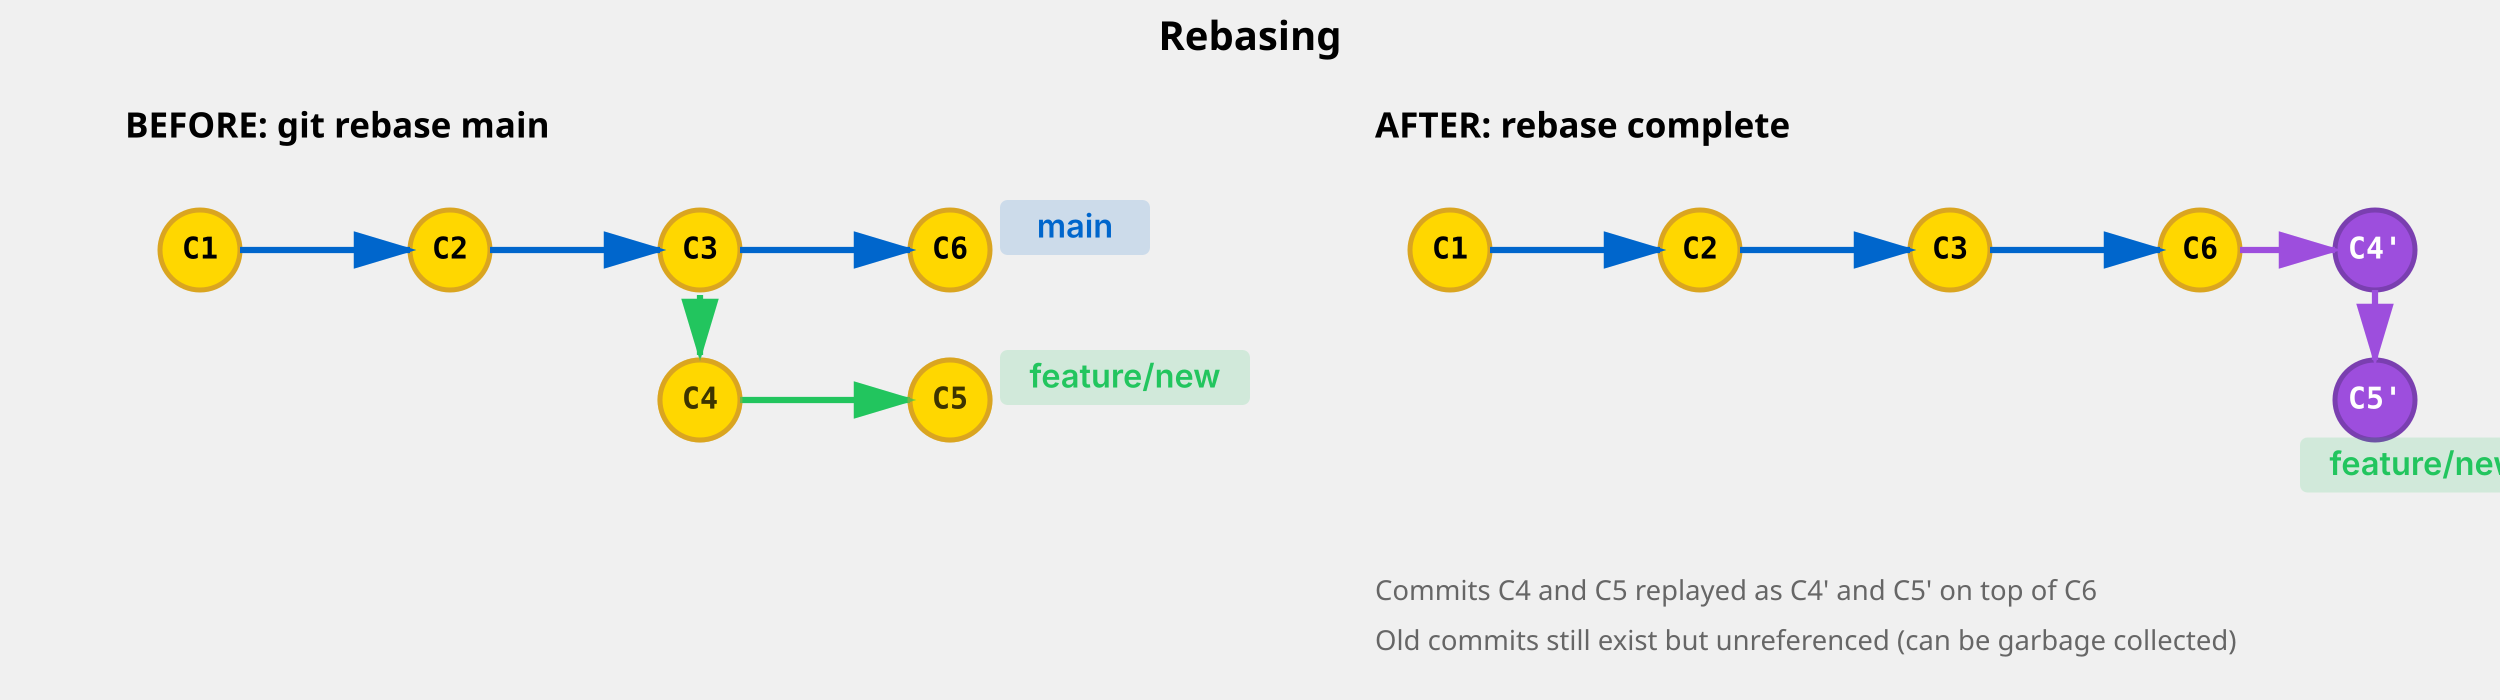
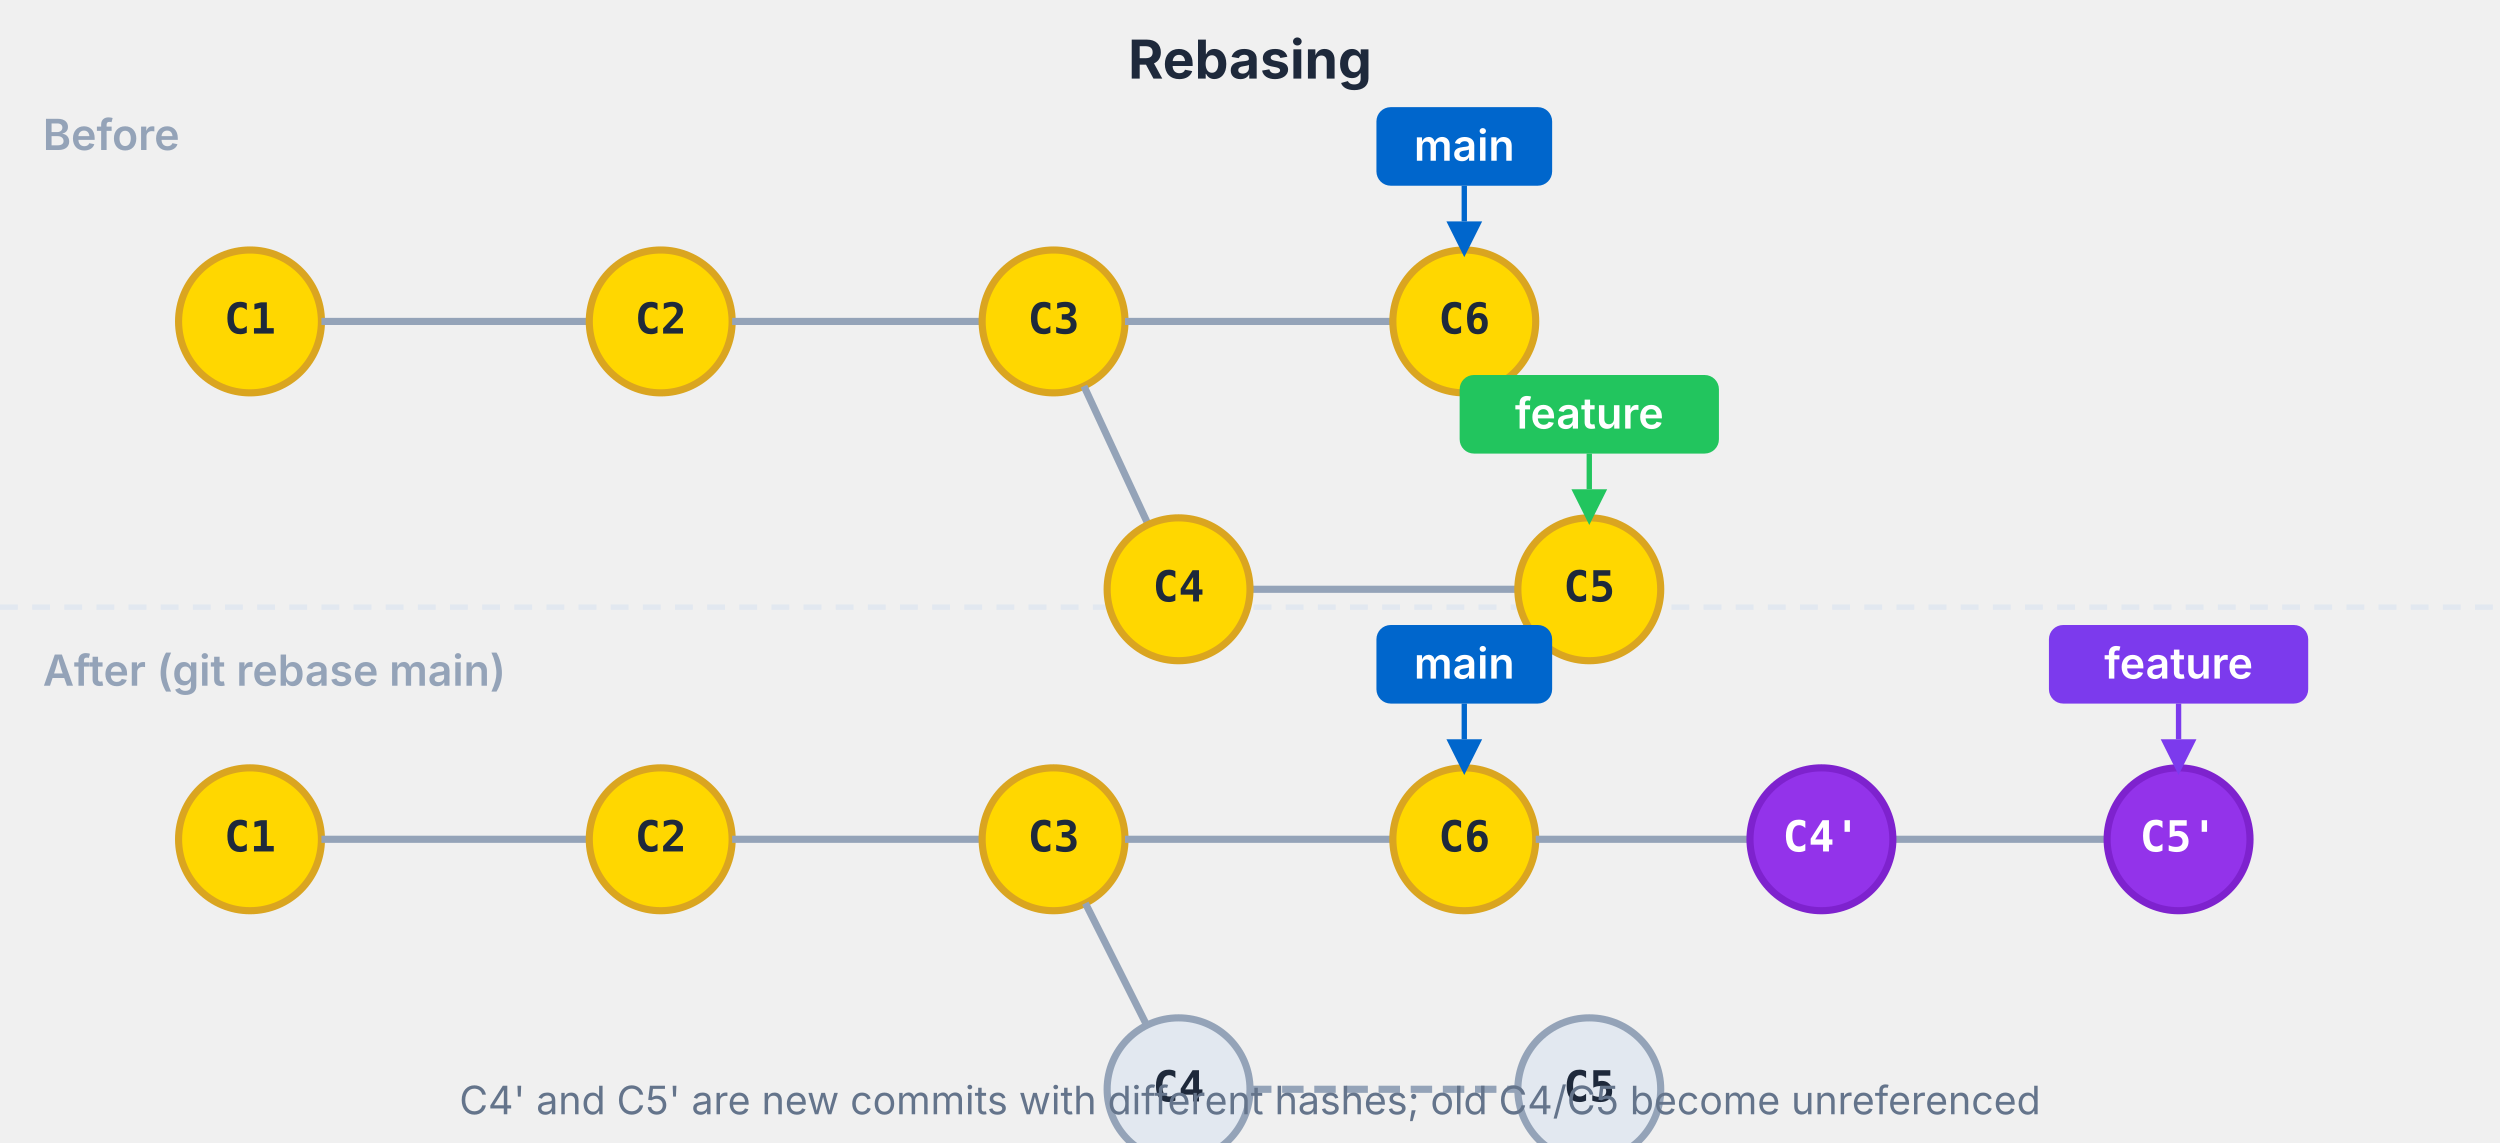
- <svg xmlns="http://www.w3.org/2000/svg" viewBox="0 0 1000 280">
-   <defs>
-     <style>
-       .commit-circle { fill: #FFD700; stroke: #DAA520; stroke-width: 2; }
-       .commit-new { fill: #9D4EDD; stroke: #7A3FB0; stroke-width: 2; }
-       .commit-text { font-family: monospace; font-size: 12px; text-anchor: middle; dominant-baseline: middle; font-weight: bold; }
-       .commit-text-light { fill: white; }
-       .branch-label { font-family: -apple-system, BlinkMacSystemFont, 'Segoe UI', sans-serif; font-size: 13px; font-weight: 600; }
-       .branch-main { fill: #0066CC; }
-       .branch-feature { fill: #22C55E; }
-       .arrow { stroke: #999; stroke-width: 2; fill: none; }
-       .arrow-main { stroke: #0066CC; stroke-width: 2.5; }
-       .arrow-feature { stroke: #22C55E; stroke-width: 2.5; }
-       .arrow-new { stroke: #9D4EDD; stroke-width: 2.5; }
-       .label-bg { opacity: 0.15; }
-       .section-title { font-size: 14px; font-weight: bold; font-family: sans-serif; }
-       .label-text { font-size: 11px; fill: #666; font-family: sans-serif; }
-       .faded { opacity: 0.4; }
-     </style>
-     <marker id="arrowhead-main" markerWidth="10" markerHeight="10" refX="9" refY="3" orient="auto">
-       <polygon points="0 0, 10 3, 0 6" fill="#0066CC" />
-     </marker>
-     <marker id="arrowhead-feature" markerWidth="10" markerHeight="10" refX="9" refY="3" orient="auto">
-       <polygon points="0 0, 10 3, 0 6" fill="#22C55E" />
-     </marker>
-     <marker id="arrowhead-new" markerWidth="10" markerHeight="10" refX="9" refY="3" orient="auto">
-       <polygon points="0 0, 10 3, 0 6" fill="#9D4EDD" />
-     </marker>
-   </defs>
-   <text x="500" y="20" style="font-size: 16px; font-weight: bold; text-anchor: middle; font-family: sans-serif;">Rebasing</text>
-   <text x="50" y="55" class="section-title">BEFORE: git rebase main</text>
-   <circle cx="80" cy="100" r="16" class="commit-circle" />
-   <text x="80" y="100" class="commit-text">C1</text>
-   <circle cx="180" cy="100" r="16" class="commit-circle" />
-   <text x="180" y="100" class="commit-text">C2</text>
-   <circle cx="280" cy="100" r="16" class="commit-circle" />
-   <text x="280" y="100" class="commit-text">C3</text>
-   <circle cx="380" cy="100" r="16" class="commit-circle" />
-   <text x="380" y="100" class="commit-text">C6</text>
-   <circle cx="280" cy="160" r="16" class="commit-circle" />
-   <text x="280" y="160" class="commit-text">C4</text>
-   <circle cx="380" cy="160" r="16" class="commit-circle" />
-   <text x="380" y="160" class="commit-text">C5</text>
-   <path d="M 96 100 L 164 100" class="arrow-main" marker-end="url(#arrowhead-main)" />
-   <path d="M 196 100 L 264 100" class="arrow-main" marker-end="url(#arrowhead-main)" />
-   <path d="M 296 100 L 364 100" class="arrow-main" marker-end="url(#arrowhead-main)" />
-   <path d="M 296 160 L 364 160" class="arrow-feature" marker-end="url(#arrowhead-feature)" />
-   <path d="M 280 118 L 280 142" class="arrow-feature" marker-end="url(#arrowhead-feature)" />
-   <rect x="400" y="80" width="60" height="22" rx="3" class="branch-main label-bg" />
-   <text x="430" y="95" class="branch-label branch-main" text-anchor="middle">main</text>
-   <rect x="400" y="140" width="100" height="22" rx="3" class="branch-feature label-bg" />
-   <text x="450" y="155" class="branch-label branch-feature" text-anchor="middle">feature/new</text>
-   <text x="550" y="55" class="section-title">AFTER: rebase complete</text>
-   <circle cx="580" cy="100" r="16" class="commit-circle" />
-   <text x="580" y="100" class="commit-text">C1</text>
-   <circle cx="680" cy="100" r="16" class="commit-circle" />
-   <text x="680" y="100" class="commit-text">C2</text>
-   <circle cx="780" cy="100" r="16" class="commit-circle" />
-   <text x="780" y="100" class="commit-text">C3</text>
-   <circle cx="880" cy="100" r="16" class="commit-circle" />
-   <text x="880" y="100" class="commit-text">C6</text>
-   <circle cx="950" cy="100" r="16" class="commit-new" />
-   <text x="950" y="100" class="commit-text commit-text-light">C4'</text>
-   <circle cx="950" cy="160" r="16" class="commit-new" />
-   <text x="950" y="160" class="commit-text commit-text-light">C5'</text>
-   <circle cx="280" cy="160" r="16" class="commit-circle faded" />
-   <text x="280" y="160" class="commit-text faded">C4</text>
-   <circle cx="380" cy="160" r="16" class="commit-circle faded" />
-   <text x="380" y="160" class="commit-text faded">C5</text>
-   <path d="M 596 100 L 664 100" class="arrow-main" marker-end="url(#arrowhead-main)" />
-   <path d="M 696 100 L 764 100" class="arrow-main" marker-end="url(#arrowhead-main)" />
-   <path d="M 796 100 L 864 100" class="arrow-main" marker-end="url(#arrowhead-main)" />
-   <path d="M 896 100 L 934 100" class="arrow-new" marker-end="url(#arrowhead-new)" />
-   <path d="M 950 116 L 950 144" class="arrow-new" marker-end="url(#arrowhead-new)" />
-   <rect x="920" y="175" width="100" height="22" rx="3" class="branch-feature label-bg" />
-   <text x="970" y="190" class="branch-label branch-feature" text-anchor="middle">feature/new</text>
-   <text x="550" y="240" class="label-text">Commits C4 and C5 replayed as C4' and C5' on top of C6</text>
-   <text x="550" y="260" class="label-text">Old commits still exist but unreferenced (can be garbage collected)</text>
+ <svg xmlns="http://www.w3.org/2000/svg" viewBox="0 0 700 320">
+   <text x="350" y="22" font-family="-apple-system, BlinkMacSystemFont, 'Segoe UI', sans-serif" font-size="15" font-weight="bold" text-anchor="middle" fill="#1e293b">Rebasing</text>
+   <text x="12" y="42" font-family="-apple-system, BlinkMacSystemFont, 'Segoe UI', sans-serif" font-size="12" font-weight="600" fill="#94a3b8">Before</text>
+   <line x1="0" y1="170" x2="700" y2="170" stroke="#e2e8f0" stroke-width="1.5" stroke-dasharray="5,4" />
+   <text x="12" y="192" font-family="-apple-system, BlinkMacSystemFont, 'Segoe UI', sans-serif" font-size="12" font-weight="600" fill="#94a3b8">After  (git rebase main)</text>
+   <circle cx="70" cy="90" r="20" fill="#FFD700" stroke="#DAA520" stroke-width="2" opacity="1" />
+   <text x="70" y="90" font-family="monospace" font-size="12" font-weight="bold" text-anchor="middle" dominant-baseline="middle" fill="#1e293b" opacity="1">C1</text>
+   <line x1="90" y1="90" x2="165" y2="90" stroke="#94a3b8" stroke-width="2" fill="none" />
+   <circle cx="185" cy="90" r="20" fill="#FFD700" stroke="#DAA520" stroke-width="2" opacity="1" />
+   <text x="185" y="90" font-family="monospace" font-size="12" font-weight="bold" text-anchor="middle" dominant-baseline="middle" fill="#1e293b" opacity="1">C2</text>
+   <line x1="205" y1="90" x2="275" y2="90" stroke="#94a3b8" stroke-width="2" fill="none" />
+   <circle cx="295" cy="90" r="20" fill="#FFD700" stroke="#DAA520" stroke-width="2" opacity="1" />
+   <text x="295" y="90" font-family="monospace" font-size="12" font-weight="bold" text-anchor="middle" dominant-baseline="middle" fill="#1e293b" opacity="1">C3</text>
+   <line x1="315" y1="90" x2="390" y2="90" stroke="#94a3b8" stroke-width="2" fill="none" />
+   <circle cx="410" cy="90" r="20" fill="#FFD700" stroke="#DAA520" stroke-width="2" opacity="1" />
+   <text x="410" y="90" font-family="monospace" font-size="12" font-weight="bold" text-anchor="middle" dominant-baseline="middle" fill="#1e293b" opacity="1">C6</text>
+   <rect x="385.4" y="30.0" width="49.2" height="22" rx="4" fill="#0066CC" />
+   <text x="410" y="45.0" font-family="-apple-system, BlinkMacSystemFont, 'Segoe UI', sans-serif" font-size="12" font-weight="600" text-anchor="middle" fill="white">main</text>
+   <line x1="410" y1="52" x2="410" y2="62.0" stroke="#0066CC" stroke-width="1.5" />
+   <polygon points="405,62.0 415,62.0 410,72.0" fill="#0066CC" />
+   <line x1="303.5" y1="108.1" x2="321.5" y2="146.9" stroke="#94a3b8" stroke-width="2" fill="none" />
+   <line x1="350" y1="165" x2="425" y2="165" stroke="#94a3b8" stroke-width="2" fill="none" />
+   <circle cx="330" cy="165" r="20" fill="#FFD700" stroke="#DAA520" stroke-width="2" opacity="1" />
+   <text x="330" y="165" font-family="monospace" font-size="12" font-weight="bold" text-anchor="middle" dominant-baseline="middle" fill="#1e293b" opacity="1">C4</text>
+   <circle cx="445" cy="165" r="20" fill="#FFD700" stroke="#DAA520" stroke-width="2" opacity="1" />
+   <text x="445" y="165" font-family="monospace" font-size="12" font-weight="bold" text-anchor="middle" dominant-baseline="middle" fill="#1e293b" opacity="1">C5</text>
+   <rect x="408.7" y="105.0" width="72.6" height="22" rx="4" fill="#22C55E" />
+   <text x="445" y="120.0" font-family="-apple-system, BlinkMacSystemFont, 'Segoe UI', sans-serif" font-size="12" font-weight="600" text-anchor="middle" fill="white">feature</text>
+   <line x1="445" y1="127" x2="445" y2="137.0" stroke="#22C55E" stroke-width="1.5" />
+   <polygon points="440,137.0 450,137.0 445,147.0" fill="#22C55E" />
+   <circle cx="70" cy="235" r="20" fill="#FFD700" stroke="#DAA520" stroke-width="2" opacity="1" />
+   <text x="70" y="235" font-family="monospace" font-size="12" font-weight="bold" text-anchor="middle" dominant-baseline="middle" fill="#1e293b" opacity="1">C1</text>
+   <line x1="90" y1="235" x2="165" y2="235" stroke="#94a3b8" stroke-width="2" fill="none" />
+   <circle cx="185" cy="235" r="20" fill="#FFD700" stroke="#DAA520" stroke-width="2" opacity="1" />
+   <text x="185" y="235" font-family="monospace" font-size="12" font-weight="bold" text-anchor="middle" dominant-baseline="middle" fill="#1e293b" opacity="1">C2</text>
+   <line x1="205" y1="235" x2="275" y2="235" stroke="#94a3b8" stroke-width="2" fill="none" />
+   <circle cx="295" cy="235" r="20" fill="#FFD700" stroke="#DAA520" stroke-width="2" opacity="1" />
+   <text x="295" y="235" font-family="monospace" font-size="12" font-weight="bold" text-anchor="middle" dominant-baseline="middle" fill="#1e293b" opacity="1">C3</text>
+   <line x1="315" y1="235" x2="390" y2="235" stroke="#94a3b8" stroke-width="2" fill="none" />
+   <circle cx="410" cy="235" r="20" fill="#FFD700" stroke="#DAA520" stroke-width="2" opacity="1" />
+   <text x="410" y="235" font-family="monospace" font-size="12" font-weight="bold" text-anchor="middle" dominant-baseline="middle" fill="#1e293b" opacity="1">C6</text>
+   <rect x="385.4" y="175.0" width="49.2" height="22" rx="4" fill="#0066CC" />
+   <text x="410" y="190.0" font-family="-apple-system, BlinkMacSystemFont, 'Segoe UI', sans-serif" font-size="12" font-weight="600" text-anchor="middle" fill="white">main</text>
+   <line x1="410" y1="197" x2="410" y2="207.0" stroke="#0066CC" stroke-width="1.5" />
+   <polygon points="405,207.0 415,207.0 410,217.0" fill="#0066CC" />
+   <line x1="303.9" y1="252.9" x2="321.1" y2="287.1" stroke="#94a3b8" stroke-width="2" fill="none" />
+   <line x1="350" y1="305" x2="425" y2="305" stroke="#94a3b8" stroke-width="2" stroke-dasharray="6,3" fill="none" />
+   <circle cx="330" cy="305" r="20" fill="#e2e8f0" stroke="#94a3b8" stroke-width="2" opacity="1" />
+   <text x="330" y="305" font-family="monospace" font-size="12" font-weight="bold" text-anchor="middle" dominant-baseline="middle" fill="#1e293b" opacity="1">C4</text>
+   <circle cx="445" cy="305" r="20" fill="#e2e8f0" stroke="#94a3b8" stroke-width="2" opacity="1" />
+   <text x="445" y="305" font-family="monospace" font-size="12" font-weight="bold" text-anchor="middle" dominant-baseline="middle" fill="#1e293b" opacity="1">C5</text>
+   <line x1="430" y1="235" x2="490" y2="235" stroke="#94a3b8" stroke-width="2" fill="none" />
+   <line x1="530" y1="235" x2="590" y2="235" stroke="#94a3b8" stroke-width="2" fill="none" />
+   <circle cx="510" cy="235" r="20" fill="#9333EA" stroke="#7E22CE" stroke-width="2" opacity="1" />
+   <text x="510" y="235" font-family="monospace" font-size="12" font-weight="bold" text-anchor="middle" dominant-baseline="middle" fill="white" opacity="1">C4'</text>
+   <circle cx="610" cy="235" r="20" fill="#9333EA" stroke="#7E22CE" stroke-width="2" opacity="1" />
+   <text x="610" y="235" font-family="monospace" font-size="12" font-weight="bold" text-anchor="middle" dominant-baseline="middle" fill="white" opacity="1">C5'</text>
+   <rect x="573.7" y="175.0" width="72.6" height="22" rx="4" fill="#7C3AED" />
+   <text x="610" y="190.0" font-family="-apple-system, BlinkMacSystemFont, 'Segoe UI', sans-serif" font-size="12" font-weight="600" text-anchor="middle" fill="white">feature</text>
+   <line x1="610" y1="197" x2="610" y2="207.0" stroke="#7C3AED" stroke-width="1.5" />
+   <polygon points="605,207.0 615,207.0 610,217.0" fill="#7C3AED" />
+   <text x="350" y="312" font-family="-apple-system, BlinkMacSystemFont, 'Segoe UI', sans-serif" font-size="11" fill="#64748b" text-anchor="middle">C4' and C5' are new commits with different hashes; old C4/C5 become unreferenced</text>
</svg>
